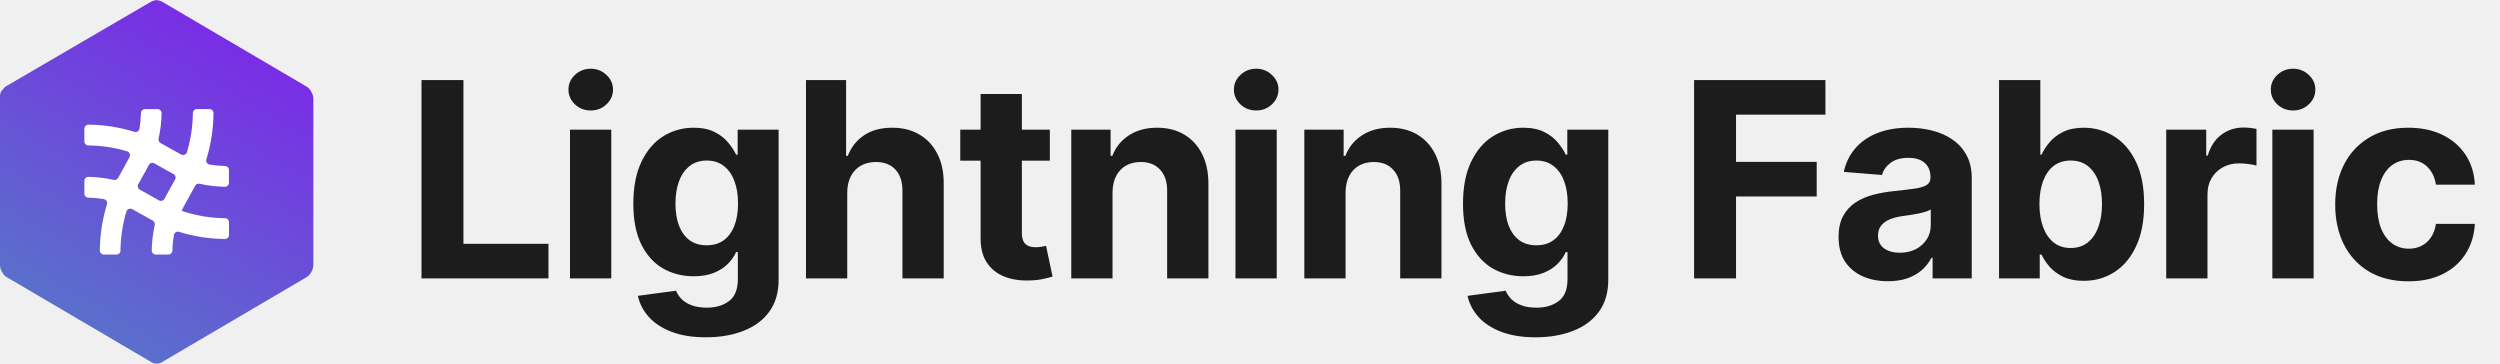
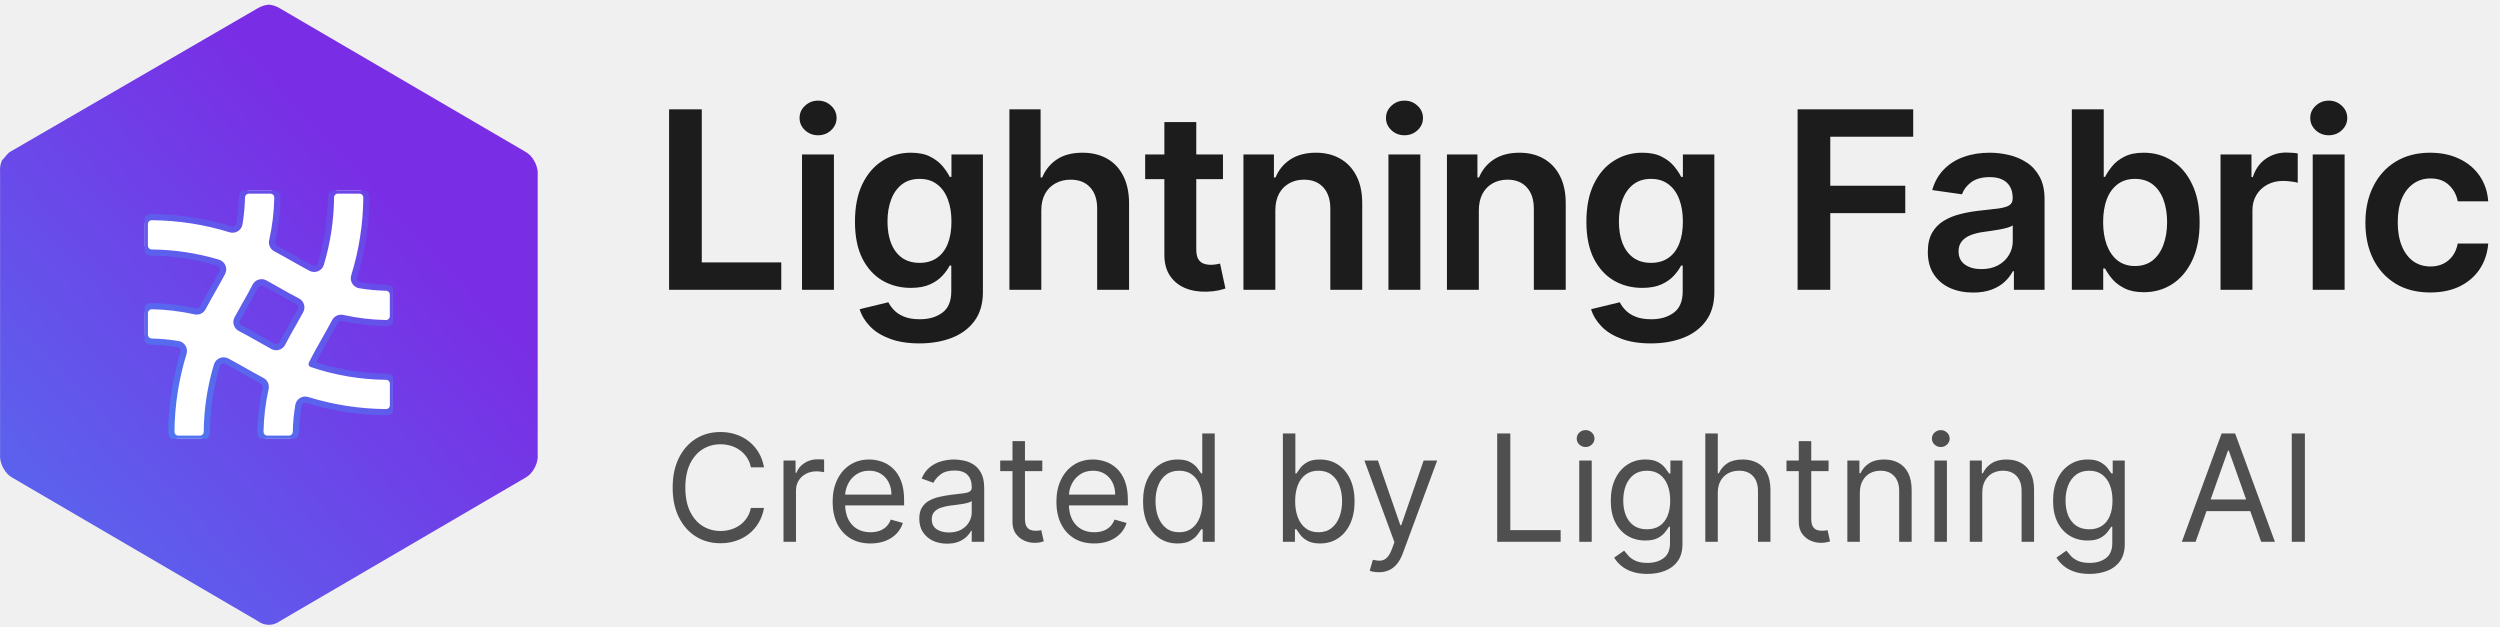
- <svg xmlns="http://www.w3.org/2000/svg" width="220" height="32" viewBox="0 0 220 32" fill="none">
-   <g clip-path="url(#clip0_55_54)">
-     <path d="M13.224 0.19L0.562 7.574C0.375 7.669 0.281 7.858 0.093 8.048C0.017 8.227 -0.015 8.421 -0 8.616V23.385C0.019 23.586 0.083 23.78 0.187 23.953C0.293 24.154 0.457 24.319 0.656 24.426L13.224 31.811C13.386 31.934 13.584 32 13.787 32C13.99 32 14.187 31.934 14.35 31.811L26.918 24.426C27.117 24.319 27.28 24.154 27.387 23.953C27.491 23.78 27.555 23.586 27.574 23.385V8.625C27.555 8.424 27.491 8.23 27.387 8.057C27.28 7.856 27.117 7.691 26.918 7.584L14.35 0.199C14.178 0.094 13.986 0.029 13.787 0.01C13.588 0.026 13.396 0.088 13.224 0.19Z" fill="url(#paint0_linear_55_54)" />
-     <g clip-path="url(#clip1_55_54)">
-       <path d="M15.982 18.551C15.98 18.551 15.979 18.55 15.98 18.549C16.173 18.152 16.388 17.766 16.619 17.358C16.808 17.026 16.99 16.7 17.174 16.353C17.21 16.283 17.268 16.228 17.339 16.195C17.41 16.162 17.49 16.154 17.566 16.171C18.294 16.334 19.037 16.424 19.783 16.438C19.83 16.439 19.877 16.431 19.922 16.413C19.966 16.396 20.006 16.369 20.04 16.336C20.074 16.303 20.101 16.263 20.12 16.219C20.138 16.175 20.148 16.127 20.148 16.08V14.967C20.148 14.873 20.111 14.783 20.045 14.716C19.98 14.649 19.89 14.611 19.797 14.609C19.343 14.598 18.89 14.555 18.442 14.481C18.392 14.473 18.344 14.453 18.302 14.424C18.259 14.396 18.224 14.358 18.197 14.314C18.171 14.27 18.154 14.221 18.148 14.17C18.141 14.12 18.146 14.068 18.161 14.019C18.567 12.704 18.778 11.336 18.789 9.96C18.789 9.912 18.78 9.866 18.762 9.822C18.744 9.778 18.718 9.738 18.685 9.705C18.651 9.672 18.612 9.645 18.569 9.627C18.525 9.609 18.479 9.6 18.432 9.6H17.325C17.232 9.6 17.142 9.638 17.075 9.704C17.009 9.771 16.971 9.861 16.971 9.956C16.96 11.118 16.786 12.272 16.453 13.384C16.438 13.435 16.412 13.482 16.377 13.521C16.341 13.561 16.298 13.592 16.249 13.613C16.201 13.633 16.148 13.642 16.096 13.64C16.043 13.638 15.991 13.624 15.945 13.599C15.679 13.458 15.413 13.306 15.137 13.15C14.807 12.96 14.482 12.777 14.137 12.593C14.068 12.556 14.013 12.497 13.98 12.426C13.948 12.354 13.939 12.274 13.956 12.198C14.119 11.465 14.208 10.719 14.223 9.969C14.223 9.921 14.215 9.873 14.197 9.829C14.18 9.784 14.154 9.744 14.121 9.71C14.088 9.676 14.048 9.648 14.004 9.63C13.96 9.611 13.913 9.601 13.866 9.601H12.76C12.666 9.602 12.577 9.639 12.51 9.705C12.443 9.771 12.405 9.861 12.403 9.955C12.393 10.411 12.35 10.866 12.277 11.317C12.268 11.367 12.249 11.415 12.22 11.458C12.191 11.501 12.154 11.536 12.111 11.563C12.067 11.59 12.018 11.607 11.967 11.613C11.917 11.619 11.865 11.615 11.817 11.599C10.509 11.192 9.149 10.98 7.781 10.97C7.734 10.97 7.687 10.979 7.644 10.997C7.6 11.015 7.561 11.041 7.528 11.075C7.494 11.108 7.468 11.148 7.45 11.191C7.432 11.235 7.423 11.282 7.423 11.329V12.442C7.423 12.537 7.461 12.627 7.527 12.694C7.593 12.761 7.683 12.798 7.777 12.799C8.932 12.809 10.08 12.984 11.186 13.319C11.237 13.334 11.283 13.36 11.322 13.396C11.361 13.431 11.392 13.475 11.413 13.524C11.433 13.573 11.443 13.626 11.44 13.678C11.438 13.732 11.424 13.783 11.399 13.83C11.259 14.098 11.109 14.365 10.953 14.643C10.765 14.975 10.583 15.301 10.399 15.648C10.363 15.718 10.304 15.773 10.233 15.806C10.162 15.839 10.083 15.847 10.006 15.83C9.278 15.667 8.536 15.578 7.79 15.563C7.743 15.562 7.695 15.57 7.651 15.588C7.607 15.605 7.567 15.632 7.533 15.665C7.499 15.698 7.472 15.738 7.453 15.782C7.435 15.826 7.425 15.873 7.425 15.921V17.034C7.425 17.128 7.462 17.218 7.528 17.285C7.594 17.352 7.683 17.39 7.776 17.392C8.23 17.403 8.683 17.446 9.131 17.52C9.181 17.529 9.229 17.548 9.271 17.577C9.313 17.605 9.349 17.643 9.375 17.687C9.402 17.731 9.419 17.78 9.425 17.831C9.431 17.881 9.427 17.933 9.411 17.982C9.007 19.297 8.796 20.665 8.785 22.041C8.785 22.088 8.794 22.135 8.812 22.179C8.83 22.223 8.856 22.262 8.889 22.296C8.923 22.329 8.962 22.356 9.005 22.374C9.049 22.392 9.095 22.401 9.142 22.401H10.249C10.342 22.401 10.432 22.363 10.499 22.297C10.565 22.23 10.603 22.14 10.603 22.045C10.614 20.884 10.788 19.729 11.121 18.617C11.136 18.566 11.162 18.519 11.197 18.48C11.233 18.441 11.276 18.409 11.325 18.389C11.373 18.368 11.426 18.359 11.478 18.361C11.531 18.363 11.583 18.377 11.629 18.402C11.895 18.544 12.161 18.694 12.437 18.851C12.767 19.04 13.092 19.224 13.437 19.409C13.506 19.445 13.561 19.504 13.594 19.575C13.626 19.646 13.635 19.727 13.618 19.803C13.456 20.536 13.367 21.282 13.352 22.033C13.351 22.08 13.359 22.128 13.377 22.172C13.394 22.217 13.42 22.257 13.454 22.291C13.487 22.326 13.526 22.353 13.57 22.372C13.614 22.39 13.661 22.4 13.708 22.4H14.814C14.908 22.4 14.997 22.363 15.064 22.297C15.131 22.231 15.169 22.141 15.171 22.047C15.181 21.59 15.224 21.135 15.298 20.684C15.306 20.634 15.326 20.586 15.354 20.543C15.383 20.501 15.42 20.465 15.464 20.438C15.507 20.412 15.556 20.395 15.607 20.388C15.657 20.382 15.709 20.387 15.757 20.402C17.065 20.809 18.425 21.021 19.793 21.031C19.84 21.031 19.887 21.022 19.93 21.004C19.974 20.986 20.013 20.96 20.046 20.927C20.08 20.893 20.106 20.854 20.124 20.81C20.142 20.766 20.151 20.72 20.151 20.672V19.559C20.151 19.465 20.114 19.374 20.047 19.307C19.981 19.241 19.891 19.203 19.797 19.203C18.499 19.19 17.212 18.971 15.982 18.552C15.982 18.552 15.982 18.551 15.982 18.551V18.551ZM15.041 16.458C15.04 16.458 15.04 16.458 15.039 16.458C14.847 16.799 14.658 17.136 14.479 17.485C14.457 17.527 14.427 17.565 14.391 17.595C14.354 17.626 14.312 17.649 14.267 17.663C14.221 17.677 14.174 17.681 14.127 17.676C14.079 17.671 14.034 17.657 13.992 17.634C13.77 17.512 13.552 17.389 13.336 17.265C12.997 17.071 12.662 16.88 12.315 16.7C12.273 16.678 12.235 16.648 12.205 16.612C12.175 16.575 12.152 16.532 12.138 16.487C12.124 16.441 12.12 16.393 12.124 16.346C12.129 16.299 12.143 16.253 12.166 16.211C12.288 15.987 12.41 15.768 12.534 15.551C12.727 15.21 12.916 14.873 13.095 14.524C13.117 14.481 13.147 14.444 13.183 14.413C13.22 14.383 13.262 14.36 13.307 14.346C13.353 14.332 13.4 14.327 13.447 14.332C13.495 14.337 13.54 14.351 13.582 14.374C13.804 14.497 14.022 14.619 14.238 14.744C14.577 14.938 14.912 15.128 15.258 15.308C15.301 15.33 15.338 15.36 15.368 15.397C15.399 15.434 15.421 15.476 15.435 15.522C15.449 15.567 15.454 15.615 15.449 15.663C15.444 15.71 15.429 15.756 15.407 15.798C15.289 16.019 15.164 16.238 15.042 16.457C15.042 16.457 15.041 16.458 15.041 16.458V16.458Z" fill="white" />
+ <svg xmlns="http://www.w3.org/2000/svg" width="403" height="101" viewBox="0 0 403 101" fill="none">
+   <g clip-path="url(#clip0_402_223)">
+     <path d="M41.577 1.311L1.781 24.388C1.191 24.684 0.896 25.276 0.307 25.868C0.067 26.427 -0.035 27.036 0.012 27.643V73.796C0.073 74.425 0.274 75.032 0.601 75.572C0.935 76.201 1.448 76.716 2.075 77.051L41.577 100.128C42.087 100.512 42.707 100.72 43.345 100.72C43.983 100.72 44.604 100.512 45.114 100.128L84.615 77.051C85.242 76.716 85.755 76.201 86.089 75.572C86.416 75.032 86.618 74.425 86.678 73.796V27.672C86.618 27.044 86.416 26.437 86.089 25.897C85.755 25.268 85.242 24.753 84.615 24.418L45.114 1.341C44.576 1.013 43.972 0.81 43.345 0.749C42.721 0.801 42.117 0.994 41.577 1.311Z" fill="url(#paint0_linear_402_223)" />
+     <g clip-path="url(#clip1_402_223)">
+       <path d="M50.243 58.691C50.239 58.691 50.235 58.687 50.237 58.682C50.843 57.443 51.52 56.238 52.247 54.963C52.839 53.925 53.411 52.906 53.989 51.82C54.104 51.604 54.287 51.431 54.51 51.328C54.733 51.225 54.983 51.198 55.223 51.252C57.511 51.762 59.845 52.042 62.19 52.088C62.339 52.091 62.487 52.065 62.627 52.01C62.765 51.955 62.892 51.873 62.999 51.769C63.106 51.664 63.191 51.54 63.249 51.402C63.307 51.264 63.337 51.117 63.337 50.967V47.491C63.337 47.197 63.221 46.915 63.015 46.706C62.808 46.496 62.528 46.376 62.234 46.371C60.807 46.337 59.385 46.204 57.977 45.972C57.818 45.945 57.668 45.885 57.535 45.794C57.402 45.705 57.29 45.587 57.207 45.45C57.123 45.313 57.07 45.16 57.05 45.001C57.031 44.842 57.046 44.68 57.094 44.527C58.367 40.418 59.032 36.144 59.066 31.842C59.066 31.694 59.038 31.548 58.981 31.412C58.925 31.275 58.843 31.151 58.738 31.046C58.634 30.942 58.51 30.859 58.374 30.802C58.237 30.746 58.091 30.717 57.943 30.717H54.466C54.171 30.718 53.889 30.836 53.68 31.044C53.471 31.253 53.353 31.535 53.352 31.831C53.318 35.461 52.771 39.068 51.725 42.545C51.678 42.704 51.596 42.85 51.485 42.973C51.374 43.096 51.237 43.193 51.084 43.257C50.932 43.322 50.767 43.351 50.601 43.343C50.435 43.336 50.274 43.292 50.127 43.215C49.292 42.773 48.456 42.301 47.589 41.811C46.551 41.22 45.53 40.647 44.446 40.07C44.229 39.955 44.056 39.772 43.953 39.549C43.851 39.326 43.824 39.075 43.877 38.836C44.387 36.547 44.668 34.214 44.714 31.87C44.717 31.721 44.69 31.572 44.635 31.433C44.58 31.294 44.498 31.168 44.394 31.061C44.289 30.954 44.165 30.869 44.027 30.811C43.89 30.753 43.742 30.723 43.593 30.722H40.117C39.823 30.723 39.541 30.839 39.331 31.046C39.122 31.252 39.002 31.533 38.997 31.827C38.962 33.253 38.829 34.675 38.598 36.083C38.571 36.241 38.51 36.392 38.42 36.525C38.33 36.657 38.213 36.769 38.076 36.853C37.939 36.937 37.786 36.99 37.626 37.009C37.467 37.029 37.306 37.014 37.153 36.966C33.043 35.694 28.769 35.032 24.468 35C24.32 34.999 24.174 35.028 24.037 35.084C23.901 35.14 23.777 35.223 23.672 35.327C23.567 35.431 23.485 35.555 23.428 35.691C23.372 35.828 23.343 35.974 23.343 36.121V39.6C23.344 39.895 23.461 40.178 23.67 40.386C23.878 40.595 24.161 40.713 24.456 40.715C28.086 40.747 31.694 41.294 35.17 42.34C35.329 42.387 35.475 42.469 35.599 42.58C35.722 42.691 35.819 42.827 35.883 42.98C35.947 43.133 35.977 43.298 35.97 43.464C35.962 43.629 35.919 43.791 35.841 43.938C35.4 44.773 34.928 45.609 34.438 46.477C33.846 47.516 33.274 48.535 32.697 49.619C32.582 49.836 32.399 50.009 32.176 50.112C31.953 50.215 31.702 50.241 31.463 50.188C29.174 49.678 26.841 49.398 24.497 49.352C24.348 49.349 24.199 49.376 24.06 49.43C23.922 49.485 23.795 49.567 23.688 49.671C23.581 49.776 23.496 49.9 23.438 50.038C23.38 50.175 23.349 50.323 23.349 50.472V53.948C23.35 54.242 23.467 54.524 23.673 54.733C23.879 54.943 24.16 55.063 24.454 55.069C25.88 55.102 27.302 55.236 28.71 55.468C28.868 55.495 29.019 55.556 29.151 55.645C29.284 55.735 29.396 55.853 29.48 55.989C29.563 56.126 29.617 56.279 29.636 56.439C29.656 56.598 29.641 56.759 29.593 56.912C28.32 61.022 27.657 65.295 27.625 69.597C27.624 69.745 27.653 69.891 27.709 70.028C27.765 70.164 27.848 70.288 27.952 70.393C28.056 70.497 28.18 70.58 28.317 70.637C28.453 70.693 28.599 70.722 28.747 70.722H32.224C32.519 70.722 32.802 70.604 33.011 70.396C33.219 70.187 33.337 69.905 33.339 69.61C33.372 65.98 33.92 62.372 34.965 58.896C35.013 58.737 35.095 58.591 35.206 58.468C35.317 58.345 35.453 58.248 35.606 58.184C35.759 58.12 35.924 58.09 36.089 58.097C36.255 58.104 36.417 58.148 36.563 58.225C37.399 58.667 38.234 59.138 39.102 59.628C40.14 60.22 41.16 60.792 42.244 61.37C42.461 61.485 42.634 61.668 42.737 61.891C42.84 62.114 42.867 62.364 42.813 62.603C42.303 64.892 42.024 67.226 41.978 69.57C41.975 69.72 42.001 69.868 42.056 70.007C42.111 70.146 42.193 70.272 42.297 70.379C42.401 70.486 42.526 70.571 42.663 70.629C42.801 70.688 42.948 70.718 43.098 70.718H46.574C46.867 70.717 47.149 70.601 47.359 70.395C47.569 70.189 47.689 69.909 47.695 69.615C47.728 68.188 47.861 66.766 48.094 65.357C48.121 65.199 48.181 65.049 48.271 64.916C48.361 64.783 48.478 64.671 48.615 64.588C48.752 64.504 48.905 64.451 49.064 64.432C49.224 64.412 49.385 64.428 49.538 64.476C53.648 65.746 57.921 66.408 62.223 66.44C62.37 66.441 62.517 66.412 62.653 66.356C62.79 66.3 62.914 66.218 63.018 66.114C63.123 66.009 63.206 65.886 63.262 65.749C63.319 65.613 63.348 65.467 63.348 65.319V61.841C63.347 61.545 63.23 61.263 63.021 61.054C62.812 60.845 62.529 60.727 62.234 60.726C58.155 60.688 54.108 60.002 50.245 58.692C50.245 58.692 50.244 58.691 50.243 58.691ZM47.285 52.148C47.284 52.148 47.282 52.149 47.281 52.15C46.676 53.216 46.082 54.269 45.52 55.359C45.451 55.491 45.357 55.608 45.242 55.703C45.128 55.799 44.995 55.87 44.853 55.914C44.71 55.957 44.56 55.972 44.412 55.957C44.264 55.941 44.12 55.897 43.989 55.825C43.292 55.443 42.607 55.06 41.928 54.67C40.862 54.064 39.809 53.47 38.718 52.907C38.585 52.838 38.468 52.744 38.373 52.63C38.278 52.515 38.206 52.383 38.163 52.24C38.119 52.097 38.105 51.948 38.12 51.799C38.135 51.651 38.179 51.507 38.251 51.377C38.633 50.679 39.016 49.994 39.406 49.315C40.014 48.25 40.608 47.197 41.17 46.105C41.239 45.972 41.333 45.855 41.448 45.76C41.562 45.664 41.695 45.593 41.837 45.549C41.98 45.506 42.13 45.491 42.278 45.506C42.426 45.522 42.57 45.566 42.701 45.638C43.399 46.021 44.084 46.403 44.762 46.794C45.827 47.399 46.88 47.994 47.97 48.556C48.102 48.625 48.22 48.719 48.315 48.834C48.41 48.949 48.482 49.081 48.525 49.224C48.569 49.366 48.583 49.516 48.568 49.664C48.552 49.813 48.507 49.956 48.436 50.087C48.065 50.779 47.673 51.462 47.289 52.146C47.288 52.147 47.287 52.148 47.285 52.148Z" fill="white" stroke="url(#paint1_linear_402_223)" stroke-linejoin="round" />
    </g>
  </g>
-   <path d="M37.092 24.5V7.045H40.782V21.457H48.265V24.5H37.092ZM50.16 24.5V11.409H53.791V24.5H50.16ZM51.984 9.722C51.445 9.722 50.981 9.543 50.595 9.185C50.215 8.821 50.024 8.386 50.024 7.881C50.024 7.381 50.215 6.952 50.595 6.594C50.981 6.23 51.445 6.048 51.984 6.048C52.524 6.048 52.984 6.23 53.365 6.594C53.751 6.952 53.945 7.381 53.945 7.881C53.945 8.386 53.751 8.821 53.365 9.185C52.984 9.543 52.524 9.722 51.984 9.722ZM62.117 29.682C60.941 29.682 59.933 29.52 59.092 29.196C58.257 28.878 57.592 28.443 57.097 27.892C56.603 27.341 56.282 26.722 56.134 26.034L59.492 25.582C59.595 25.844 59.757 26.088 59.978 26.315C60.2 26.543 60.492 26.724 60.856 26.861C61.225 27.003 61.674 27.074 62.203 27.074C62.992 27.074 63.643 26.881 64.154 26.494C64.671 26.114 64.93 25.474 64.93 24.577V22.182H64.776C64.617 22.546 64.379 22.889 64.061 23.213C63.742 23.537 63.333 23.801 62.833 24.006C62.333 24.21 61.737 24.312 61.043 24.312C60.06 24.312 59.166 24.085 58.359 23.631C57.558 23.171 56.918 22.469 56.441 21.526C55.97 20.577 55.734 19.378 55.734 17.929C55.734 16.446 55.975 15.207 56.458 14.213C56.941 13.219 57.583 12.474 58.384 11.98C59.191 11.486 60.075 11.239 61.035 11.239C61.768 11.239 62.382 11.364 62.876 11.614C63.37 11.858 63.768 12.165 64.069 12.534C64.376 12.898 64.612 13.256 64.776 13.608H64.913V11.409H68.518V24.628C68.518 25.741 68.245 26.673 67.7 27.423C67.154 28.173 66.399 28.736 65.433 29.111C64.472 29.491 63.367 29.682 62.117 29.682ZM62.194 21.585C62.779 21.585 63.274 21.44 63.677 21.151C64.086 20.855 64.399 20.435 64.615 19.889C64.836 19.338 64.947 18.679 64.947 17.912C64.947 17.145 64.839 16.48 64.623 15.918C64.407 15.349 64.095 14.909 63.685 14.597C63.276 14.284 62.779 14.128 62.194 14.128C61.597 14.128 61.095 14.29 60.685 14.614C60.276 14.932 59.967 15.375 59.757 15.943C59.546 16.511 59.441 17.168 59.441 17.912C59.441 18.668 59.546 19.321 59.757 19.872C59.972 20.418 60.282 20.841 60.685 21.142C61.095 21.438 61.597 21.585 62.194 21.585ZM74.558 16.932V24.5H70.927V7.045H74.456V13.719H74.609C74.904 12.946 75.382 12.341 76.041 11.903C76.7 11.46 77.526 11.239 78.521 11.239C79.43 11.239 80.222 11.438 80.899 11.835C81.581 12.227 82.109 12.793 82.484 13.531C82.865 14.264 83.052 15.142 83.046 16.165V24.5H79.416V16.812C79.421 16.006 79.217 15.378 78.802 14.929C78.393 14.48 77.819 14.256 77.081 14.256C76.586 14.256 76.149 14.361 75.768 14.571C75.393 14.781 75.097 15.088 74.882 15.492C74.671 15.889 74.563 16.369 74.558 16.932ZM92.387 11.409V14.136H84.503V11.409H92.387ZM86.293 8.273H89.924V20.477C89.924 20.812 89.975 21.074 90.077 21.261C90.179 21.443 90.321 21.571 90.503 21.645C90.691 21.719 90.907 21.756 91.151 21.756C91.321 21.756 91.492 21.741 91.662 21.713C91.833 21.679 91.963 21.653 92.054 21.636L92.625 24.338C92.444 24.395 92.188 24.46 91.858 24.534C91.529 24.614 91.128 24.662 90.657 24.679C89.782 24.713 89.015 24.597 88.356 24.329C87.702 24.062 87.194 23.648 86.83 23.085C86.466 22.523 86.287 21.812 86.293 20.954V8.273ZM97.902 16.932V24.5H94.272V11.409H97.732V13.719H97.885C98.175 12.957 98.661 12.355 99.343 11.912C100.025 11.463 100.851 11.239 101.823 11.239C102.732 11.239 103.525 11.438 104.201 11.835C104.877 12.233 105.402 12.801 105.777 13.54C106.152 14.273 106.34 15.148 106.34 16.165V24.5H102.709V16.812C102.715 16.011 102.51 15.386 102.096 14.938C101.681 14.483 101.11 14.256 100.383 14.256C99.894 14.256 99.462 14.361 99.087 14.571C98.718 14.781 98.428 15.088 98.218 15.492C98.013 15.889 97.908 16.369 97.902 16.932ZM108.721 24.5V11.409H112.352V24.5H108.721ZM110.545 9.722C110.006 9.722 109.542 9.543 109.156 9.185C108.775 8.821 108.585 8.386 108.585 7.881C108.585 7.381 108.775 6.952 109.156 6.594C109.542 6.23 110.006 6.048 110.545 6.048C111.085 6.048 111.545 6.23 111.926 6.594C112.312 6.952 112.506 7.381 112.506 7.881C112.506 8.386 112.312 8.821 111.926 9.185C111.545 9.543 111.085 9.722 110.545 9.722ZM118.411 16.932V24.5H114.781V11.409H118.241V13.719H118.394C118.684 12.957 119.17 12.355 119.852 11.912C120.533 11.463 121.36 11.239 122.332 11.239C123.241 11.239 124.033 11.438 124.709 11.835C125.386 12.233 125.911 12.801 126.286 13.54C126.661 14.273 126.849 15.148 126.849 16.165V24.5H123.218V16.812C123.224 16.011 123.019 15.386 122.604 14.938C122.19 14.483 121.619 14.256 120.891 14.256C120.403 14.256 119.971 14.361 119.596 14.571C119.227 14.781 118.937 15.088 118.727 15.492C118.522 15.889 118.417 16.369 118.411 16.932ZM135.128 29.682C133.952 29.682 132.943 29.52 132.102 29.196C131.267 28.878 130.602 28.443 130.108 27.892C129.614 27.341 129.293 26.722 129.145 26.034L132.503 25.582C132.605 25.844 132.767 26.088 132.989 26.315C133.21 26.543 133.503 26.724 133.867 26.861C134.236 27.003 134.685 27.074 135.213 27.074C136.003 27.074 136.654 26.881 137.165 26.494C137.682 26.114 137.94 25.474 137.94 24.577V22.182H137.787C137.628 22.546 137.389 22.889 137.071 23.213C136.753 23.537 136.344 23.801 135.844 24.006C135.344 24.21 134.747 24.312 134.054 24.312C133.071 24.312 132.176 24.085 131.369 23.631C130.568 23.171 129.929 22.469 129.452 21.526C128.98 20.577 128.744 19.378 128.744 17.929C128.744 16.446 128.986 15.207 129.469 14.213C129.952 13.219 130.594 12.474 131.395 11.98C132.202 11.486 133.085 11.239 134.046 11.239C134.779 11.239 135.392 11.364 135.886 11.614C136.381 11.858 136.779 12.165 137.08 12.534C137.386 12.898 137.622 13.256 137.787 13.608H137.923V11.409H141.529V24.628C141.529 25.741 141.256 26.673 140.71 27.423C140.165 28.173 139.409 28.736 138.443 29.111C137.483 29.491 136.378 29.682 135.128 29.682ZM135.205 21.585C135.79 21.585 136.284 21.44 136.688 21.151C137.097 20.855 137.409 20.435 137.625 19.889C137.847 19.338 137.957 18.679 137.957 17.912C137.957 17.145 137.85 16.48 137.634 15.918C137.418 15.349 137.105 14.909 136.696 14.597C136.287 14.284 135.79 14.128 135.205 14.128C134.608 14.128 134.105 14.29 133.696 14.614C133.287 14.932 132.977 15.375 132.767 15.943C132.557 16.511 132.452 17.168 132.452 17.912C132.452 18.668 132.557 19.321 132.767 19.872C132.983 20.418 133.293 20.841 133.696 21.142C134.105 21.438 134.608 21.585 135.205 21.585ZM149.081 24.5V7.045H160.637V10.088H152.771V14.247H159.87V17.29H152.771V24.5H149.081ZM166.14 24.747C165.305 24.747 164.561 24.602 163.907 24.312C163.254 24.017 162.737 23.582 162.356 23.009C161.981 22.429 161.794 21.707 161.794 20.844C161.794 20.116 161.927 19.506 162.194 19.011C162.461 18.517 162.825 18.119 163.285 17.818C163.745 17.517 164.268 17.29 164.853 17.136C165.444 16.983 166.064 16.875 166.711 16.812C167.473 16.733 168.086 16.659 168.552 16.591C169.018 16.517 169.356 16.409 169.566 16.267C169.777 16.125 169.882 15.915 169.882 15.636V15.585C169.882 15.046 169.711 14.628 169.37 14.332C169.035 14.037 168.558 13.889 167.939 13.889C167.285 13.889 166.765 14.034 166.379 14.324C165.993 14.608 165.737 14.966 165.612 15.398L162.254 15.125C162.424 14.329 162.76 13.642 163.26 13.062C163.76 12.477 164.405 12.028 165.194 11.716C165.99 11.398 166.91 11.239 167.956 11.239C168.683 11.239 169.379 11.324 170.044 11.494C170.714 11.665 171.308 11.929 171.825 12.287C172.348 12.645 172.76 13.105 173.061 13.668C173.362 14.224 173.513 14.892 173.513 15.671V24.5H170.069V22.685H169.967C169.757 23.094 169.476 23.454 169.123 23.767C168.771 24.074 168.348 24.315 167.853 24.491C167.359 24.662 166.788 24.747 166.14 24.747ZM167.18 22.241C167.714 22.241 168.186 22.136 168.595 21.926C169.004 21.71 169.325 21.421 169.558 21.057C169.791 20.693 169.907 20.281 169.907 19.821V18.432C169.794 18.506 169.638 18.574 169.439 18.636C169.245 18.693 169.027 18.747 168.782 18.798C168.538 18.844 168.294 18.886 168.049 18.926C167.805 18.96 167.584 18.991 167.385 19.02C166.959 19.082 166.586 19.182 166.268 19.318C165.95 19.454 165.703 19.639 165.527 19.872C165.351 20.099 165.263 20.384 165.263 20.724C165.263 21.219 165.441 21.597 165.799 21.858C166.163 22.114 166.623 22.241 167.18 22.241ZM175.917 24.5V7.045H179.548V13.608H179.659C179.818 13.256 180.048 12.898 180.349 12.534C180.656 12.165 181.054 11.858 181.542 11.614C182.037 11.364 182.65 11.239 183.383 11.239C184.338 11.239 185.219 11.489 186.025 11.989C186.832 12.483 187.477 13.23 187.96 14.23C188.443 15.224 188.684 16.472 188.684 17.972C188.684 19.432 188.449 20.665 187.977 21.671C187.511 22.671 186.875 23.429 186.068 23.946C185.267 24.457 184.369 24.713 183.375 24.713C182.67 24.713 182.071 24.597 181.577 24.364C181.088 24.131 180.687 23.838 180.375 23.486C180.062 23.128 179.824 22.767 179.659 22.403H179.497V24.5H175.917ZM179.471 17.954C179.471 18.733 179.579 19.412 179.795 19.991C180.011 20.571 180.324 21.023 180.733 21.347C181.142 21.665 181.639 21.824 182.224 21.824C182.815 21.824 183.315 21.662 183.724 21.338C184.133 21.009 184.443 20.554 184.653 19.974C184.869 19.389 184.977 18.716 184.977 17.954C184.977 17.199 184.872 16.534 184.662 15.96C184.452 15.386 184.142 14.938 183.733 14.614C183.324 14.29 182.821 14.128 182.224 14.128C181.633 14.128 181.133 14.284 180.724 14.597C180.321 14.909 180.011 15.352 179.795 15.926C179.579 16.5 179.471 17.176 179.471 17.954ZM190.627 24.5V11.409H194.147V13.693H194.283C194.522 12.881 194.923 12.267 195.485 11.852C196.048 11.432 196.695 11.222 197.428 11.222C197.61 11.222 197.806 11.233 198.016 11.256C198.227 11.278 198.411 11.31 198.57 11.349V14.571C198.4 14.52 198.164 14.474 197.863 14.435C197.562 14.395 197.286 14.375 197.036 14.375C196.502 14.375 196.025 14.492 195.604 14.724C195.19 14.952 194.86 15.27 194.616 15.679C194.377 16.088 194.258 16.56 194.258 17.094V24.5H190.627ZM199.967 24.5V11.409H203.598V24.5H199.967ZM201.791 9.722C201.251 9.722 200.788 9.543 200.402 9.185C200.021 8.821 199.831 8.386 199.831 7.881C199.831 7.381 200.021 6.952 200.402 6.594C200.788 6.23 201.251 6.048 201.791 6.048C202.331 6.048 202.791 6.23 203.172 6.594C203.558 6.952 203.751 7.381 203.751 7.881C203.751 8.386 203.558 8.821 203.172 9.185C202.791 9.543 202.331 9.722 201.791 9.722ZM211.941 24.756C210.6 24.756 209.447 24.472 208.481 23.903C207.521 23.329 206.782 22.534 206.265 21.517C205.754 20.5 205.498 19.329 205.498 18.006C205.498 16.665 205.757 15.489 206.274 14.477C206.796 13.46 207.538 12.668 208.498 12.099C209.458 11.526 210.6 11.239 211.924 11.239C213.066 11.239 214.066 11.446 214.924 11.861C215.782 12.276 216.461 12.858 216.961 13.608C217.461 14.358 217.737 15.239 217.788 16.25H214.362C214.265 15.597 214.009 15.071 213.595 14.673C213.186 14.27 212.649 14.068 211.984 14.068C211.421 14.068 210.93 14.222 210.509 14.528C210.095 14.829 209.771 15.27 209.538 15.849C209.305 16.429 209.188 17.131 209.188 17.954C209.188 18.79 209.302 19.5 209.529 20.085C209.762 20.671 210.089 21.116 210.509 21.423C210.93 21.73 211.421 21.884 211.984 21.884C212.399 21.884 212.771 21.798 213.1 21.628C213.436 21.457 213.711 21.21 213.927 20.886C214.149 20.557 214.294 20.162 214.362 19.702H217.788C217.731 20.702 217.458 21.582 216.97 22.344C216.487 23.099 215.819 23.69 214.967 24.116C214.115 24.543 213.106 24.756 211.941 24.756Z" fill="#1C1C1C" />
+   <path d="M107.857 46.72V17.629H113.127V42.302H125.94V46.72H107.857ZM129.286 46.72V24.901H134.428V46.72H129.286ZM131.872 21.805C131.057 21.805 130.356 21.535 129.769 20.995C129.182 20.446 128.889 19.788 128.889 19.021C128.889 18.244 129.182 17.586 129.769 17.046C130.356 16.497 131.057 16.222 131.872 16.222C132.695 16.222 133.396 16.497 133.974 17.046C134.561 17.586 134.855 18.244 134.855 19.021C134.855 19.788 134.561 20.446 133.974 20.995C133.396 21.535 132.695 21.805 131.872 21.805ZM148.205 55.356C146.358 55.356 144.772 55.105 143.446 54.603C142.12 54.111 141.055 53.448 140.25 52.614C139.445 51.781 138.886 50.858 138.574 49.845L143.205 48.722C143.413 49.149 143.716 49.57 144.114 49.987C144.511 50.413 145.047 50.763 145.719 51.038C146.401 51.322 147.258 51.464 148.29 51.464C149.748 51.464 150.956 51.109 151.912 50.399C152.868 49.698 153.347 48.542 153.347 46.933V42.799H153.091C152.826 43.33 152.438 43.874 151.926 44.433C151.424 44.991 150.757 45.46 149.923 45.839C149.1 46.218 148.063 46.407 146.813 46.407C145.136 46.407 143.617 46.014 142.253 45.228C140.899 44.433 139.819 43.249 139.014 41.677C138.219 40.096 137.821 38.116 137.821 35.739C137.821 33.344 138.219 31.322 139.014 29.674C139.819 28.017 140.904 26.762 142.267 25.91C143.631 25.048 145.151 24.617 146.827 24.617C148.105 24.617 149.156 24.835 149.98 25.271C150.814 25.697 151.476 26.213 151.969 26.819C152.461 27.416 152.835 27.979 153.091 28.509H153.375V24.901H158.446V47.075C158.446 48.94 158.001 50.484 157.111 51.705C156.221 52.927 155.004 53.841 153.46 54.447C151.917 55.053 150.165 55.356 148.205 55.356ZM148.247 42.373C149.336 42.373 150.264 42.108 151.031 41.578C151.798 41.047 152.381 40.285 152.779 39.291C153.176 38.296 153.375 37.103 153.375 35.711C153.375 34.338 153.176 33.135 152.779 32.103C152.39 31.071 151.813 30.271 151.046 29.703C150.288 29.125 149.355 28.836 148.247 28.836C147.101 28.836 146.145 29.134 145.378 29.731C144.611 30.328 144.033 31.147 143.645 32.188C143.257 33.221 143.063 34.395 143.063 35.711C143.063 37.046 143.257 38.216 143.645 39.22C144.043 40.214 144.625 40.99 145.392 41.549C146.169 42.098 147.12 42.373 148.247 42.373ZM167.858 33.935V46.72H162.716V17.629H167.744V28.609H168C168.511 27.378 169.302 26.407 170.372 25.697C171.452 24.977 172.825 24.617 174.492 24.617C176.007 24.617 177.328 24.935 178.455 25.569C179.582 26.203 180.453 27.131 181.068 28.353C181.693 29.575 182.006 31.066 182.006 32.828V46.72H176.864V33.623C176.864 32.155 176.485 31.014 175.727 30.2C174.979 29.376 173.928 28.964 172.574 28.964C171.665 28.964 170.85 29.163 170.131 29.561C169.421 29.949 168.862 30.512 168.455 31.251C168.057 31.989 167.858 32.884 167.858 33.935ZM197.142 24.901V28.879H184.6V24.901H197.142ZM187.696 19.674H192.838V40.157C192.838 40.848 192.942 41.379 193.151 41.748C193.368 42.108 193.653 42.354 194.003 42.487C194.353 42.619 194.742 42.685 195.168 42.685C195.49 42.685 195.783 42.662 196.048 42.614C196.323 42.567 196.531 42.525 196.673 42.487L197.54 46.507C197.265 46.601 196.872 46.705 196.361 46.819C195.859 46.933 195.243 46.999 194.514 47.018C193.226 47.056 192.066 46.862 191.034 46.435C190.002 46 189.183 45.328 188.577 44.419C187.98 43.509 187.687 42.373 187.696 41.009V19.674ZM205.585 33.935V46.72H200.443V24.901H205.357V28.609H205.613C206.115 27.387 206.915 26.417 208.014 25.697C209.122 24.977 210.49 24.617 212.119 24.617C213.624 24.617 214.936 24.939 216.053 25.583C217.18 26.227 218.051 27.16 218.667 28.381C219.292 29.603 219.6 31.085 219.59 32.828V46.72H214.448V33.623C214.448 32.165 214.069 31.024 213.312 30.2C212.564 29.376 211.527 28.964 210.201 28.964C209.301 28.964 208.501 29.163 207.801 29.561C207.109 29.949 206.565 30.512 206.167 31.251C205.779 31.989 205.585 32.884 205.585 33.935ZM223.818 46.72V24.901H228.96V46.72H223.818ZM226.403 21.805C225.588 21.805 224.888 21.535 224.301 20.995C223.713 20.446 223.42 19.788 223.42 19.021C223.42 18.244 223.713 17.586 224.301 17.046C224.888 16.497 225.588 16.222 226.403 16.222C227.227 16.222 227.927 16.497 228.505 17.046C229.092 17.586 229.386 18.244 229.386 19.021C229.386 19.788 229.092 20.446 228.505 20.995C227.927 21.535 227.227 21.805 226.403 21.805ZM238.389 33.935V46.72H233.247V24.901H238.162V28.609H238.418C238.92 27.387 239.72 26.417 240.818 25.697C241.926 24.977 243.295 24.617 244.923 24.617C246.429 24.617 247.741 24.939 248.858 25.583C249.985 26.227 250.856 27.16 251.472 28.381C252.097 29.603 252.404 31.085 252.395 32.828V46.72H247.253V33.623C247.253 32.165 246.874 31.024 246.117 30.2C245.368 29.376 244.332 28.964 243.006 28.964C242.106 28.964 241.306 29.163 240.605 29.561C239.914 29.949 239.369 30.512 238.972 31.251C238.583 31.989 238.389 32.884 238.389 33.935ZM266.111 55.356C264.264 55.356 262.678 55.105 261.352 54.603C260.027 54.111 258.961 53.448 258.156 52.614C257.351 51.781 256.793 50.858 256.48 49.845L261.111 48.722C261.319 49.149 261.622 49.57 262.02 49.987C262.418 50.413 262.953 50.763 263.625 51.038C264.307 51.322 265.164 51.464 266.196 51.464C267.654 51.464 268.862 51.109 269.818 50.399C270.775 49.698 271.253 48.542 271.253 46.933V42.799H270.997C270.732 43.33 270.344 43.874 269.832 44.433C269.331 44.991 268.663 45.46 267.83 45.839C267.006 46.218 265.969 46.407 264.719 46.407C263.043 46.407 261.523 46.014 260.159 45.228C258.805 44.433 257.725 43.249 256.921 41.677C256.125 40.096 255.727 38.116 255.727 35.739C255.727 33.344 256.125 31.322 256.921 29.674C257.725 28.017 258.81 26.762 260.173 25.91C261.537 25.048 263.057 24.617 264.733 24.617C266.011 24.617 267.063 24.835 267.886 25.271C268.72 25.697 269.383 26.213 269.875 26.819C270.368 27.416 270.742 27.979 270.997 28.509H271.281V24.901H276.352V47.075C276.352 48.94 275.907 50.484 275.017 51.705C274.127 52.927 272.91 53.841 271.367 54.447C269.823 55.053 268.071 55.356 266.111 55.356ZM266.154 42.373C267.243 42.373 268.171 42.108 268.938 41.578C269.705 41.047 270.287 40.285 270.685 39.291C271.082 38.296 271.281 37.103 271.281 35.711C271.281 34.338 271.082 33.135 270.685 32.103C270.297 31.071 269.719 30.271 268.952 29.703C268.194 29.125 267.261 28.836 266.154 28.836C265.008 28.836 264.051 29.134 263.284 29.731C262.517 30.328 261.94 31.147 261.551 32.188C261.163 33.221 260.969 34.395 260.969 35.711C260.969 37.046 261.163 38.216 261.551 39.22C261.949 40.214 262.531 40.99 263.298 41.549C264.075 42.098 265.027 42.373 266.154 42.373ZM289.771 46.72V17.629H308.408V22.046H295.041V29.944H307.129V34.362H295.041V46.72H289.771ZM318.065 47.16C316.682 47.16 315.437 46.914 314.329 46.421C313.23 45.919 312.359 45.181 311.715 44.205C311.081 43.23 310.764 42.027 310.764 40.597C310.764 39.366 310.991 38.348 311.445 37.544C311.9 36.739 312.52 36.095 313.306 35.612C314.092 35.129 314.978 34.764 315.962 34.518C316.957 34.262 317.984 34.078 319.045 33.964C320.323 33.831 321.36 33.713 322.156 33.609C322.951 33.495 323.529 33.325 323.889 33.097C324.258 32.861 324.443 32.496 324.443 32.004V31.919C324.443 30.848 324.125 30.02 323.491 29.433C322.856 28.846 321.943 28.552 320.749 28.552C319.49 28.552 318.491 28.827 317.752 29.376C317.023 29.925 316.531 30.574 316.275 31.322L311.474 30.64C311.853 29.314 312.478 28.206 313.349 27.316C314.22 26.417 315.285 25.744 316.545 25.299C317.804 24.845 319.196 24.617 320.721 24.617C321.772 24.617 322.819 24.74 323.86 24.987C324.902 25.233 325.854 25.64 326.715 26.208C327.577 26.767 328.268 27.529 328.789 28.495C329.319 29.461 329.585 30.669 329.585 32.117V46.72H324.641V43.722H324.471C324.158 44.328 323.718 44.897 323.15 45.427C322.591 45.948 321.886 46.369 321.033 46.691C320.191 47.004 319.201 47.16 318.065 47.16ZM319.4 43.382C320.432 43.382 321.327 43.178 322.085 42.771C322.842 42.354 323.425 41.805 323.832 41.123C324.248 40.441 324.457 39.698 324.457 38.893V36.322C324.296 36.455 324.021 36.578 323.633 36.691C323.254 36.805 322.828 36.904 322.355 36.989C321.881 37.075 321.412 37.151 320.948 37.217C320.484 37.283 320.082 37.34 319.741 37.387C318.974 37.491 318.287 37.662 317.681 37.899C317.075 38.135 316.597 38.467 316.247 38.893C315.896 39.31 315.721 39.849 315.721 40.512C315.721 41.459 316.067 42.174 316.758 42.657C317.449 43.14 318.33 43.382 319.4 43.382ZM333.982 46.72V17.629H339.124V28.509H339.337C339.603 27.979 339.977 27.416 340.46 26.819C340.943 26.213 341.596 25.697 342.42 25.271C343.244 24.835 344.295 24.617 345.573 24.617C347.259 24.617 348.779 25.048 350.133 25.91C351.497 26.762 352.576 28.026 353.372 29.703C354.176 31.369 354.579 33.415 354.579 35.839C354.579 38.235 354.186 40.271 353.4 41.947C352.614 43.623 351.544 44.901 350.19 45.782C348.836 46.663 347.301 47.103 345.587 47.103C344.337 47.103 343.301 46.895 342.477 46.478C341.653 46.062 340.99 45.56 340.488 44.972C339.996 44.376 339.612 43.812 339.337 43.282H339.039V46.72H333.982ZM339.025 35.81C339.025 37.221 339.224 38.457 339.622 39.518C340.029 40.578 340.611 41.407 341.369 42.004C342.136 42.591 343.064 42.884 344.153 42.884C345.289 42.884 346.241 42.581 347.008 41.975C347.775 41.36 348.353 40.522 348.741 39.461C349.139 38.391 349.337 37.174 349.337 35.81C349.337 34.456 349.143 33.254 348.755 32.203C348.367 31.151 347.789 30.328 347.022 29.731C346.255 29.134 345.299 28.836 344.153 28.836C343.054 28.836 342.122 29.125 341.355 29.703C340.587 30.28 340.005 31.09 339.607 32.132C339.219 33.173 339.025 34.4 339.025 35.81ZM357.95 46.72V24.901H362.936V28.538H363.163C363.561 27.278 364.243 26.308 365.209 25.626C366.184 24.935 367.297 24.589 368.547 24.589C368.831 24.589 369.148 24.603 369.499 24.631C369.859 24.651 370.157 24.684 370.394 24.731V29.461C370.176 29.385 369.83 29.319 369.357 29.262C368.893 29.196 368.443 29.163 368.007 29.163C367.07 29.163 366.227 29.366 365.479 29.774C364.74 30.171 364.158 30.725 363.732 31.436C363.306 32.146 363.092 32.965 363.092 33.893V46.72H357.95ZM372.81 46.72V24.901H377.952V46.72H372.81ZM375.395 21.805C374.581 21.805 373.88 21.535 373.293 20.995C372.706 20.446 372.412 19.788 372.412 19.021C372.412 18.244 372.706 17.586 373.293 17.046C373.88 16.497 374.581 16.222 375.395 16.222C376.219 16.222 376.92 16.497 377.497 17.046C378.084 17.586 378.378 18.244 378.378 19.021C378.378 19.788 378.084 20.446 377.497 20.995C376.92 21.535 376.219 21.805 375.395 21.805ZM391.757 47.146C389.578 47.146 387.708 46.667 386.146 45.711C384.593 44.755 383.395 43.434 382.552 41.748C381.719 40.053 381.302 38.102 381.302 35.896C381.302 33.68 381.728 31.724 382.58 30.029C383.433 28.325 384.635 26.999 386.188 26.052C387.751 25.096 389.597 24.617 391.728 24.617C393.499 24.617 395.066 24.944 396.43 25.597C397.803 26.241 398.897 27.155 399.711 28.339C400.525 29.513 400.989 30.886 401.103 32.458H396.188C395.989 31.407 395.516 30.531 394.768 29.83C394.029 29.12 393.04 28.765 391.799 28.765C390.748 28.765 389.825 29.049 389.029 29.617C388.234 30.176 387.614 30.981 387.168 32.032C386.733 33.083 386.515 34.343 386.515 35.81C386.515 37.297 386.733 38.576 387.168 39.646C387.604 40.706 388.215 41.526 389.001 42.103C389.796 42.671 390.729 42.955 391.799 42.955C392.557 42.955 393.234 42.813 393.83 42.529C394.436 42.236 394.943 41.814 395.35 41.265C395.757 40.716 396.037 40.048 396.188 39.262H401.103C400.98 40.806 400.525 42.174 399.739 43.367C398.953 44.551 397.883 45.479 396.529 46.151C395.175 46.814 393.584 47.146 391.757 47.146Z" fill="#1C1C1C" />
+   <path d="M123.159 75.333H121.045C120.92 74.725 120.702 74.191 120.389 73.731C120.082 73.271 119.707 72.884 119.264 72.572C118.827 72.254 118.341 72.015 117.807 71.856C117.273 71.697 116.716 71.617 116.136 71.617C115.08 71.617 114.122 71.884 113.264 72.418C112.412 72.953 111.733 73.74 111.227 74.779C110.727 75.819 110.477 77.095 110.477 78.606C110.477 80.117 110.727 81.393 111.227 82.433C111.733 83.472 112.412 84.259 113.264 84.793C114.122 85.328 115.08 85.595 116.136 85.595C116.716 85.595 117.273 85.515 117.807 85.356C118.341 85.197 118.827 84.961 119.264 84.649C119.707 84.331 120.082 83.941 120.389 83.481C120.702 83.015 120.92 82.481 121.045 81.879H123.159C123 82.771 122.71 83.569 122.29 84.274C121.869 84.978 121.347 85.578 120.722 86.072C120.097 86.561 119.395 86.933 118.616 87.188C117.844 87.444 117.017 87.572 116.136 87.572C114.648 87.572 113.324 87.208 112.165 86.481C111.006 85.754 110.094 84.72 109.429 83.379C108.764 82.038 108.432 80.447 108.432 78.606C108.432 76.765 108.764 75.174 109.429 73.833C110.094 72.492 111.006 71.458 112.165 70.731C113.324 70.004 114.648 69.64 116.136 69.64C117.017 69.64 117.844 69.768 118.616 70.024C119.395 70.279 120.097 70.654 120.722 71.149C121.347 71.637 121.869 72.234 122.29 72.938C122.71 73.637 123 74.436 123.159 75.333ZM126.302 87.333V74.242H128.245V76.22H128.381C128.62 75.572 129.052 75.046 129.677 74.643C130.302 74.24 131.006 74.038 131.79 74.038C131.938 74.038 132.123 74.041 132.344 74.046C132.566 74.052 132.734 74.061 132.847 74.072V76.117C132.779 76.1 132.623 76.075 132.379 76.041C132.14 76.001 131.887 75.981 131.62 75.981C130.984 75.981 130.415 76.115 129.915 76.382C129.421 76.643 129.029 77.007 128.739 77.472C128.455 77.933 128.313 78.458 128.313 79.049V87.333H126.302ZM140.322 87.606C139.06 87.606 137.972 87.328 137.058 86.771C136.148 86.208 135.447 85.424 134.952 84.418C134.464 83.407 134.219 82.231 134.219 80.89C134.219 79.549 134.464 78.367 134.952 77.345C135.447 76.316 136.134 75.515 137.015 74.941C137.901 74.362 138.935 74.072 140.117 74.072C140.799 74.072 141.472 74.186 142.137 74.413C142.802 74.64 143.407 75.009 143.952 75.521C144.498 76.026 144.933 76.697 145.256 77.532C145.58 78.367 145.742 79.396 145.742 80.617V81.47H135.651V79.731H143.697C143.697 78.992 143.549 78.333 143.254 77.754C142.964 77.174 142.549 76.717 142.009 76.382C141.475 76.046 140.844 75.879 140.117 75.879C139.316 75.879 138.623 76.078 138.038 76.475C137.458 76.867 137.012 77.379 136.7 78.009C136.387 78.64 136.231 79.316 136.231 80.038V81.197C136.231 82.186 136.401 83.024 136.742 83.711C137.089 84.393 137.569 84.913 138.183 85.271C138.796 85.623 139.509 85.799 140.322 85.799C140.85 85.799 141.327 85.725 141.754 85.578C142.185 85.424 142.558 85.197 142.87 84.896C143.183 84.589 143.424 84.208 143.594 83.754L145.538 84.299C145.333 84.958 144.989 85.538 144.506 86.038C144.023 86.532 143.427 86.918 142.717 87.197C142.006 87.47 141.208 87.606 140.322 87.606ZM152.654 87.64C151.825 87.64 151.072 87.484 150.396 87.171C149.719 86.853 149.183 86.396 148.785 85.799C148.387 85.197 148.188 84.47 148.188 83.617C148.188 82.867 148.336 82.259 148.631 81.793C148.927 81.322 149.322 80.953 149.816 80.686C150.31 80.418 150.856 80.22 151.452 80.089C152.055 79.953 152.66 79.845 153.268 79.765C154.063 79.663 154.708 79.586 155.202 79.535C155.702 79.478 156.066 79.384 156.293 79.254C156.526 79.123 156.643 78.896 156.643 78.572V78.504C156.643 77.663 156.413 77.009 155.952 76.543C155.498 76.078 154.808 75.845 153.881 75.845C152.921 75.845 152.168 76.055 151.623 76.475C151.077 76.896 150.694 77.345 150.472 77.822L148.563 77.14C148.904 76.345 149.359 75.725 149.927 75.282C150.501 74.833 151.126 74.521 151.802 74.345C152.484 74.163 153.154 74.072 153.813 74.072C154.234 74.072 154.717 74.123 155.262 74.225C155.813 74.322 156.344 74.524 156.856 74.831C157.373 75.137 157.802 75.6 158.143 76.22C158.484 76.839 158.654 77.668 158.654 78.708V87.333H156.643V85.561H156.54C156.404 85.845 156.177 86.149 155.859 86.472C155.54 86.796 155.117 87.072 154.589 87.299C154.06 87.526 153.415 87.64 152.654 87.64ZM152.961 85.833C153.756 85.833 154.427 85.677 154.972 85.365C155.523 85.052 155.938 84.649 156.217 84.154C156.501 83.66 156.643 83.14 156.643 82.595V80.754C156.558 80.856 156.37 80.95 156.08 81.035C155.796 81.115 155.467 81.186 155.092 81.248C154.722 81.305 154.362 81.356 154.009 81.401C153.663 81.441 153.381 81.475 153.165 81.504C152.643 81.572 152.154 81.683 151.7 81.836C151.251 81.984 150.887 82.208 150.609 82.509C150.336 82.805 150.2 83.208 150.2 83.72C150.2 84.418 150.458 84.947 150.975 85.305C151.498 85.657 152.16 85.833 152.961 85.833ZM168.018 74.242V75.947H161.234V74.242H168.018ZM163.212 71.106H165.223V83.583C165.223 84.151 165.305 84.578 165.47 84.862C165.641 85.14 165.857 85.328 166.118 85.424C166.385 85.515 166.666 85.561 166.962 85.561C167.183 85.561 167.365 85.549 167.507 85.526C167.649 85.498 167.763 85.475 167.848 85.458L168.257 87.265C168.121 87.316 167.93 87.367 167.686 87.418C167.442 87.475 167.132 87.504 166.757 87.504C166.189 87.504 165.632 87.382 165.087 87.137C164.547 86.893 164.098 86.521 163.74 86.021C163.388 85.521 163.212 84.89 163.212 84.129V71.106ZM176.392 87.606C175.131 87.606 174.043 87.328 173.128 86.771C172.219 86.208 171.517 85.424 171.023 84.418C170.534 83.407 170.29 82.231 170.29 80.89C170.29 79.549 170.534 78.367 171.023 77.345C171.517 76.316 172.205 75.515 173.085 74.941C173.972 74.362 175.006 74.072 176.188 74.072C176.869 74.072 177.543 74.186 178.207 74.413C178.872 74.64 179.477 75.009 180.023 75.521C180.568 76.026 181.003 76.697 181.327 77.532C181.651 78.367 181.812 79.396 181.812 80.617V81.47H171.722V79.731H179.767C179.767 78.992 179.619 78.333 179.324 77.754C179.034 77.174 178.619 76.717 178.08 76.382C177.545 76.046 176.915 75.879 176.188 75.879C175.386 75.879 174.693 76.078 174.108 76.475C173.528 76.867 173.082 77.379 172.77 78.009C172.457 78.64 172.301 79.316 172.301 80.038V81.197C172.301 82.186 172.472 83.024 172.812 83.711C173.159 84.393 173.639 84.913 174.253 85.271C174.866 85.623 175.58 85.799 176.392 85.799C176.92 85.799 177.398 85.725 177.824 85.578C178.256 85.424 178.628 85.197 178.94 84.896C179.253 84.589 179.494 84.208 179.665 83.754L181.608 84.299C181.403 84.958 181.06 85.538 180.577 86.038C180.094 86.532 179.497 86.918 178.787 87.197C178.077 87.47 177.278 87.606 176.392 87.606ZM189.815 87.606C188.724 87.606 187.761 87.331 186.926 86.779C186.091 86.222 185.438 85.438 184.966 84.427C184.494 83.41 184.259 82.208 184.259 80.822C184.259 79.447 184.494 78.254 184.966 77.242C185.438 76.231 186.094 75.45 186.935 74.899C187.776 74.347 188.747 74.072 189.849 74.072C190.702 74.072 191.375 74.214 191.869 74.498C192.369 74.776 192.75 75.095 193.011 75.453C193.278 75.805 193.486 76.095 193.634 76.322H193.804V69.879H195.815V87.333H193.872V85.322H193.634C193.486 85.561 193.276 85.862 193.003 86.225C192.73 86.583 192.341 86.904 191.835 87.188C191.33 87.467 190.656 87.606 189.815 87.606ZM190.088 85.799C190.895 85.799 191.577 85.589 192.134 85.168C192.69 84.742 193.114 84.154 193.403 83.404C193.693 82.649 193.838 81.776 193.838 80.788C193.838 79.811 193.696 78.956 193.412 78.222C193.128 77.484 192.707 76.91 192.151 76.501C191.594 76.086 190.906 75.879 190.088 75.879C189.236 75.879 188.526 76.097 187.957 76.535C187.395 76.967 186.972 77.555 186.688 78.299C186.409 79.038 186.27 79.867 186.27 80.788C186.27 81.72 186.412 82.566 186.696 83.328C186.986 84.083 187.412 84.686 187.974 85.134C188.543 85.578 189.247 85.799 190.088 85.799ZM206.801 87.333V69.879H208.812V76.322H208.983C209.131 76.095 209.335 75.805 209.597 75.453C209.864 75.095 210.244 74.776 210.739 74.498C211.239 74.214 211.915 74.072 212.767 74.072C213.869 74.072 214.841 74.347 215.682 74.899C216.523 75.45 217.179 76.231 217.651 77.242C218.122 78.254 218.358 79.447 218.358 80.822C218.358 82.208 218.122 83.41 217.651 84.427C217.179 85.438 216.526 86.222 215.69 86.779C214.855 87.331 213.892 87.606 212.801 87.606C211.96 87.606 211.287 87.467 210.781 87.188C210.276 86.904 209.886 86.583 209.614 86.225C209.341 85.862 209.131 85.561 208.983 85.322H208.744V87.333H206.801ZM208.778 80.788C208.778 81.776 208.923 82.649 209.213 83.404C209.503 84.154 209.926 84.742 210.483 85.168C211.04 85.589 211.722 85.799 212.528 85.799C213.369 85.799 214.071 85.578 214.634 85.134C215.202 84.686 215.628 84.083 215.912 83.328C216.202 82.566 216.347 81.72 216.347 80.788C216.347 79.867 216.205 79.038 215.92 78.299C215.642 77.555 215.219 76.967 214.651 76.535C214.088 76.097 213.381 75.879 212.528 75.879C211.71 75.879 211.023 76.086 210.466 76.501C209.909 76.91 209.489 77.484 209.205 78.222C208.92 78.956 208.778 79.811 208.778 80.788ZM222.261 92.242C221.92 92.242 221.616 92.214 221.349 92.157C221.082 92.106 220.898 92.055 220.795 92.004L221.307 90.231C221.795 90.356 222.227 90.401 222.602 90.367C222.977 90.333 223.31 90.166 223.599 89.865C223.895 89.569 224.165 89.089 224.409 88.424L224.784 87.401L219.943 74.242H222.125L225.739 84.674H225.875L229.489 74.242H231.67L226.114 89.242C225.864 89.918 225.554 90.478 225.185 90.921C224.815 91.37 224.386 91.703 223.898 91.918C223.415 92.134 222.869 92.242 222.261 92.242ZM241.348 87.333V69.879H243.462V85.458H251.575V87.333H241.348ZM254.575 87.333V74.242H256.587V87.333H254.575ZM255.598 72.061C255.206 72.061 254.868 71.927 254.584 71.66C254.305 71.393 254.166 71.072 254.166 70.697C254.166 70.322 254.305 70.001 254.584 69.734C254.868 69.467 255.206 69.333 255.598 69.333C255.99 69.333 256.325 69.467 256.604 69.734C256.888 70.001 257.03 70.322 257.03 70.697C257.03 71.072 256.888 71.393 256.604 71.66C256.325 71.927 255.99 72.061 255.598 72.061ZM265.555 92.515C264.583 92.515 263.748 92.39 263.049 92.14C262.35 91.896 261.768 91.572 261.302 91.168C260.842 90.771 260.475 90.345 260.202 89.89L261.805 88.765C261.987 89.004 262.217 89.276 262.495 89.583C262.773 89.896 263.154 90.166 263.637 90.393C264.126 90.626 264.765 90.742 265.555 90.742C266.612 90.742 267.484 90.487 268.171 89.975C268.859 89.464 269.202 88.663 269.202 87.572V84.913H269.032C268.884 85.151 268.674 85.447 268.401 85.799C268.134 86.146 267.748 86.456 267.242 86.728C266.742 86.995 266.066 87.129 265.214 87.129C264.157 87.129 263.208 86.879 262.367 86.379C261.532 85.879 260.87 85.151 260.381 84.197C259.898 83.242 259.657 82.083 259.657 80.72C259.657 79.379 259.893 78.211 260.364 77.217C260.836 76.217 261.492 75.444 262.333 74.899C263.174 74.347 264.146 74.072 265.248 74.072C266.1 74.072 266.776 74.214 267.276 74.498C267.782 74.776 268.168 75.095 268.435 75.453C268.708 75.805 268.918 76.095 269.066 76.322H269.271V74.242H271.214V87.708C271.214 88.833 270.958 89.748 270.447 90.453C269.941 91.163 269.259 91.683 268.401 92.012C267.549 92.347 266.6 92.515 265.555 92.515ZM265.487 85.322C266.293 85.322 266.975 85.137 267.532 84.768C268.089 84.399 268.512 83.867 268.802 83.174C269.092 82.481 269.237 81.651 269.237 80.686C269.237 79.742 269.094 78.91 268.81 78.188C268.526 77.467 268.106 76.901 267.549 76.492C266.992 76.083 266.305 75.879 265.487 75.879C264.634 75.879 263.924 76.095 263.356 76.526C262.793 76.958 262.37 77.538 262.086 78.265C261.808 78.992 261.668 79.799 261.668 80.686C261.668 81.595 261.81 82.399 262.094 83.097C262.384 83.791 262.81 84.336 263.373 84.734C263.941 85.126 264.646 85.322 265.487 85.322ZM276.907 79.458V87.333H274.896V69.879H276.907V76.288H277.077C277.384 75.612 277.844 75.075 278.458 74.677C279.077 74.274 279.901 74.072 280.93 74.072C281.822 74.072 282.603 74.251 283.273 74.609C283.944 74.961 284.464 75.504 284.833 76.237C285.208 76.964 285.396 77.89 285.396 79.015V87.333H283.384V79.151C283.384 78.112 283.114 77.308 282.575 76.74C282.04 76.166 281.299 75.879 280.35 75.879C279.691 75.879 279.1 76.018 278.577 76.296C278.06 76.575 277.651 76.981 277.35 77.515C277.055 78.049 276.907 78.697 276.907 79.458ZM294.768 74.242V75.947H287.984V74.242H294.768ZM289.962 71.106H291.973V83.583C291.973 84.151 292.055 84.578 292.22 84.862C292.391 85.14 292.607 85.328 292.868 85.424C293.135 85.515 293.416 85.561 293.712 85.561C293.933 85.561 294.115 85.549 294.257 85.526C294.399 85.498 294.513 85.475 294.598 85.458L295.007 87.265C294.871 87.316 294.68 87.367 294.436 87.418C294.192 87.475 293.882 87.504 293.507 87.504C292.939 87.504 292.382 87.382 291.837 87.137C291.297 86.893 290.848 86.521 290.49 86.021C290.138 85.521 289.962 84.89 289.962 84.129V71.106ZM299.805 79.458V87.333H297.794V74.242H299.737V76.288H299.908C300.214 75.623 300.68 75.089 301.305 74.686C301.93 74.276 302.737 74.072 303.726 74.072C304.612 74.072 305.388 74.254 306.053 74.617C306.717 74.975 307.234 75.521 307.604 76.254C307.973 76.981 308.158 77.901 308.158 79.015V87.333H306.146V79.151C306.146 78.123 305.879 77.322 305.345 76.748C304.811 76.168 304.078 75.879 303.146 75.879C302.504 75.879 301.93 76.018 301.425 76.296C300.925 76.575 300.53 76.981 300.24 77.515C299.95 78.049 299.805 78.697 299.805 79.458ZM311.833 87.333V74.242H313.844V87.333H311.833ZM312.856 72.061C312.464 72.061 312.126 71.927 311.842 71.66C311.563 71.393 311.424 71.072 311.424 70.697C311.424 70.322 311.563 70.001 311.842 69.734C312.126 69.467 312.464 69.333 312.856 69.333C313.248 69.333 313.583 69.467 313.862 69.734C314.146 70.001 314.288 70.322 314.288 70.697C314.288 71.072 314.146 71.393 313.862 71.66C313.583 71.927 313.248 72.061 312.856 72.061ZM319.54 79.458V87.333H317.528V74.242H319.472V76.288H319.642C319.949 75.623 320.415 75.089 321.04 74.686C321.665 74.276 322.472 74.072 323.46 74.072C324.347 74.072 325.122 74.254 325.787 74.617C326.452 74.975 326.969 75.521 327.338 76.254C327.707 76.981 327.892 77.901 327.892 79.015V87.333H325.881V79.151C325.881 78.123 325.614 77.322 325.08 76.748C324.545 76.168 323.813 75.879 322.881 75.879C322.239 75.879 321.665 76.018 321.159 76.296C320.659 76.575 320.264 76.981 319.974 77.515C319.685 78.049 319.54 78.697 319.54 79.458ZM336.852 92.515C335.88 92.515 335.045 92.39 334.346 92.14C333.647 91.896 333.065 91.572 332.599 91.168C332.138 90.771 331.772 90.345 331.499 89.89L333.102 88.765C333.283 89.004 333.513 89.276 333.792 89.583C334.07 89.896 334.451 90.166 334.934 90.393C335.423 90.626 336.062 90.742 336.852 90.742C337.908 90.742 338.781 90.487 339.468 89.975C340.156 89.464 340.499 88.663 340.499 87.572V84.913H340.329C340.181 85.151 339.971 85.447 339.698 85.799C339.431 86.146 339.045 86.456 338.539 86.728C338.039 86.995 337.363 87.129 336.511 87.129C335.454 87.129 334.505 86.879 333.664 86.379C332.829 85.879 332.167 85.151 331.678 84.197C331.195 83.242 330.954 82.083 330.954 80.72C330.954 79.379 331.19 78.211 331.661 77.217C332.133 76.217 332.789 75.444 333.63 74.899C334.471 74.347 335.442 74.072 336.545 74.072C337.397 74.072 338.073 74.214 338.573 74.498C339.079 74.776 339.465 75.095 339.732 75.453C340.005 75.805 340.215 76.095 340.363 76.322H340.567V74.242H342.511V87.708C342.511 88.833 342.255 89.748 341.744 90.453C341.238 91.163 340.556 91.683 339.698 92.012C338.846 92.347 337.897 92.515 336.852 92.515ZM336.783 85.322C337.59 85.322 338.272 85.137 338.829 84.768C339.386 84.399 339.809 83.867 340.099 83.174C340.388 82.481 340.533 81.651 340.533 80.686C340.533 79.742 340.391 78.91 340.107 78.188C339.823 77.467 339.403 76.901 338.846 76.492C338.289 76.083 337.602 75.879 336.783 75.879C335.931 75.879 335.221 76.095 334.653 76.526C334.09 76.958 333.667 77.538 333.383 78.265C333.104 78.992 332.965 79.799 332.965 80.686C332.965 81.595 333.107 82.399 333.391 83.097C333.681 83.791 334.107 84.336 334.67 84.734C335.238 85.126 335.942 85.322 336.783 85.322ZM353.931 87.333H351.715L358.124 69.879H360.306L366.715 87.333H364.499L359.283 72.64H359.147L353.931 87.333ZM354.749 80.515H363.681V82.39H354.749V80.515ZM371.548 69.879V87.333H369.434V69.879H371.548Z" fill="#4F4F4F" />
  <defs>
-     <linearGradient id="paint0_linear_55_54" x1="20.793" y1="4.132" x2="-6.146" y2="49.886" gradientUnits="userSpaceOnUse">
+     <linearGradient id="paint0_linear_402_223" x1="62.032" y1="31.47" x2="-41.42" y2="127.081" gradientUnits="userSpaceOnUse">
      <stop stop-color="#792EE5" />
-       <stop offset="1" stop-color="#3EABB3" />
+       <stop offset="1" stop-color="#428FF4" />
    </linearGradient>
-     <clipPath id="clip0_55_54">
-       <rect width="27.575" height="32" fill="white" />
+     <linearGradient id="paint1_linear_402_223" x1="70.362" y1="14.156" x2="8.93" y2="87.219" gradientUnits="userSpaceOnUse">
+       <stop stop-color="#792EE5" />
+       <stop offset="1" stop-color="#428FF4" />
+     </linearGradient>
+     <clipPath id="clip0_402_223">
+       <rect width="86.667" height="100" fill="white" transform="translate(0.0118408 0.719604)" />
    </clipPath>
-     <clipPath id="clip1_55_54">
-       <rect width="12.727" height="12.8" fill="white" transform="translate(7.42383 9.59961)" />
+     <clipPath id="clip1_402_223">
+       <rect width="40" height="40" fill="white" transform="translate(23.3452 30.7196)" />
    </clipPath>
  </defs>
</svg>
